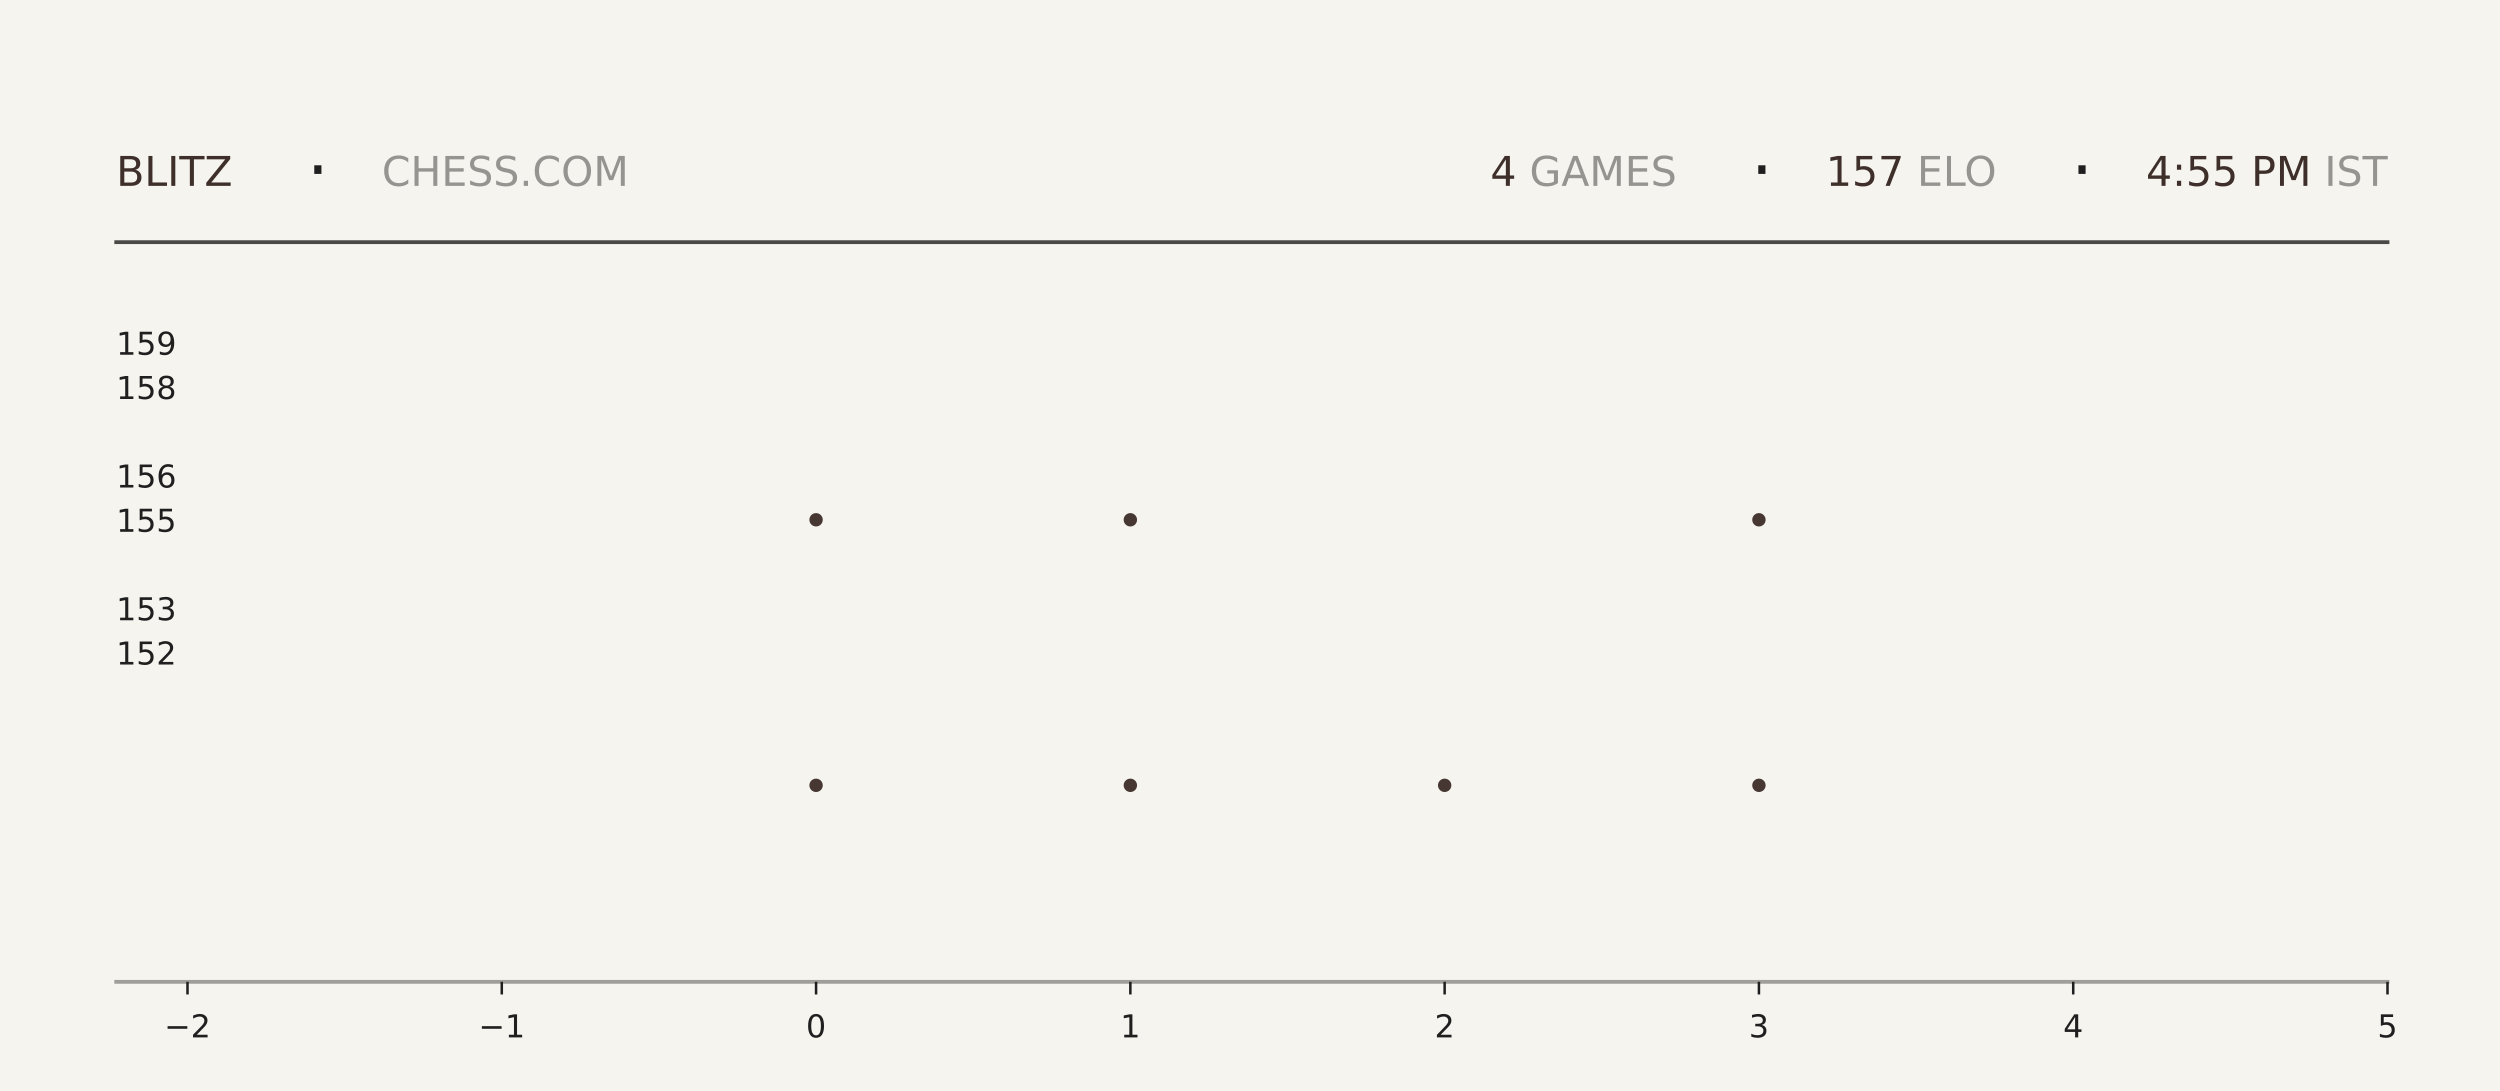
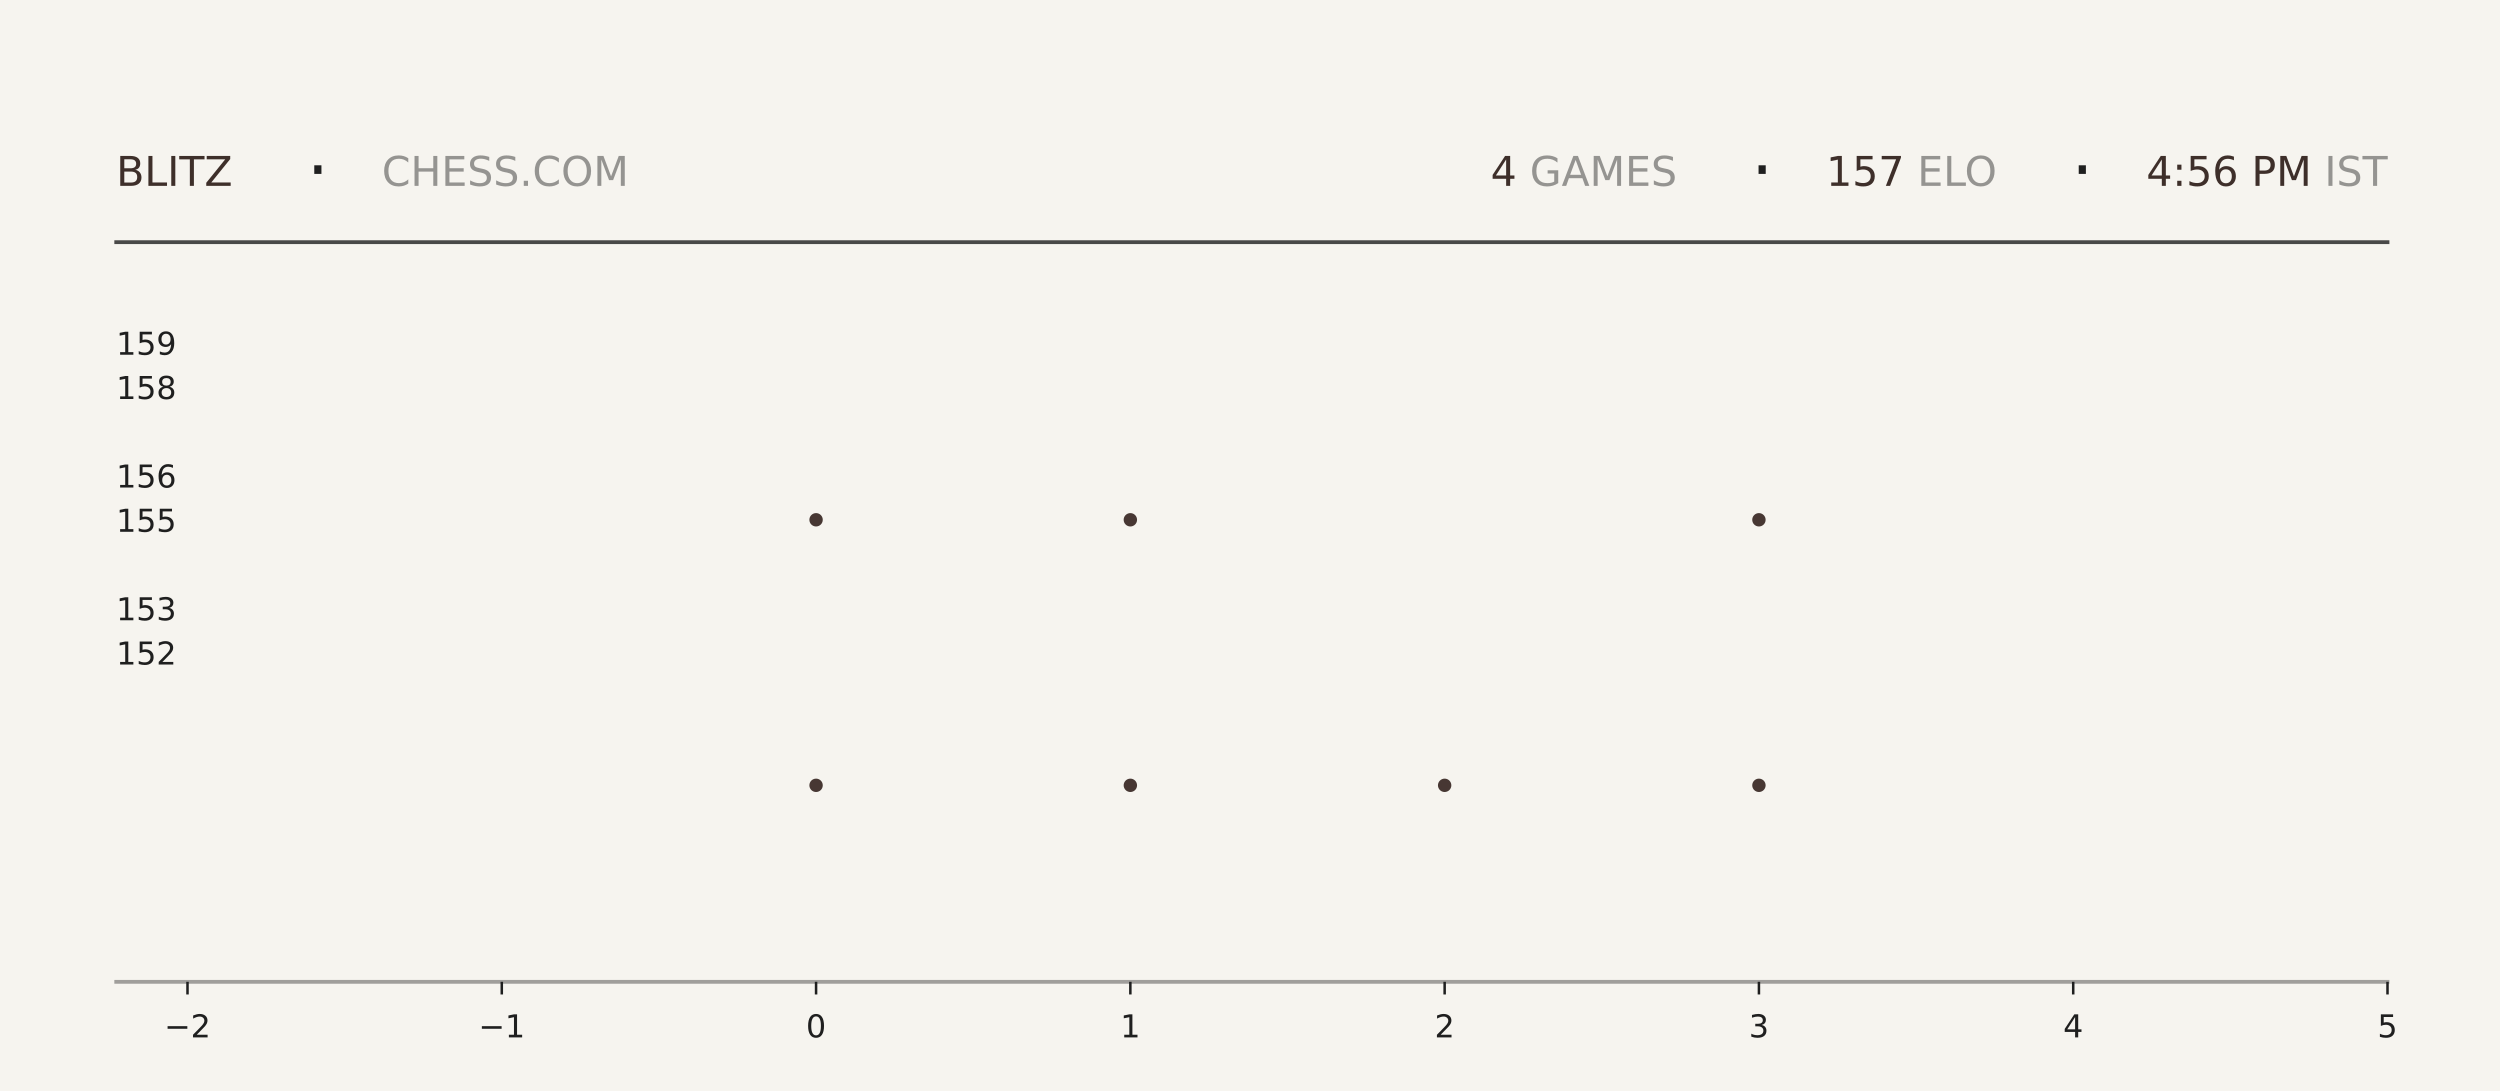
<svg xmlns="http://www.w3.org/2000/svg" xmlns:xlink="http://www.w3.org/1999/xlink" width="792pt" height="345.6pt" viewBox="0 0 792 345.6" version="1.1">
  <defs>
    <style type="text/css">*{stroke-linejoin: round; stroke-linecap: butt}</style>
  </defs>
  <g id="figure_1">
    <g id="patch_1">
      <path d="M 0 345.6  L 792 345.6  L 792 0  L 0 0  z " style="fill: #f6f4ef" />
    </g>
    <g id="axes_1">
      <g id="patch_2">
        <path d="M 59.4 311.04  L 756.36 311.04  L 756.36 103.68  L 59.4 103.68  z " style="fill: #f6f4ef" />
      </g>
      <g id="PathCollection_1">
        <defs>
-           <path id="m54a325f839" d="M 0 2.121  C 0.563 2.121 1.102 1.898 1.5 1.5  C 1.898 1.102 2.121 0.563 2.121 0  C 2.121 -0.563 1.898 -1.102 1.5 -1.5  C 1.102 -1.898 0.563 -2.121 0 -2.121  C -0.563 -2.121 -1.102 -1.898 -1.5 -1.5  C -1.898 -1.102 -2.121 -0.563 -2.121 0  C -2.121 0.563 -1.898 1.102 -1.5 1.5  C -1.102 1.898 -0.563 2.121 0 2.121  z " />
-         </defs>
-         <g clip-path="url(#p51725d07c4)">
-           <use xlink:href="#m54a325f839" x="258.531" y="248.79" style="fill: #3e2f2a; fill-opacity: 0.95" />
-           <use xlink:href="#m54a325f839" x="258.531" y="164.668" style="fill: #3e2f2a; fill-opacity: 0.95" />
+           <path id="mdd411dc851" d="M 0 2.121  C 0.563 2.121 1.102 1.898 1.5 1.5  C 1.898 1.102 2.121 0.563 2.121 0  C 2.121 -0.563 1.898 -1.102 1.5 -1.5  C 1.102 -1.898 0.563 -2.121 0 -2.121  C -0.563 -2.121 -1.102 -1.898 -1.5 -1.5  C -1.898 -1.102 -2.121 -0.563 -2.121 0  C -2.121 0.563 -1.898 1.102 -1.5 1.5  C -1.102 1.898 -0.563 2.121 0 2.121  z " />
+         </defs>
+         <g clip-path="url(#pc7a303e489)">
+           <use xlink:href="#mdd411dc851" x="258.531" y="248.79" style="fill: #3e2f2a; fill-opacity: 0.95" />
+           <use xlink:href="#mdd411dc851" x="258.531" y="164.668" style="fill: #3e2f2a; fill-opacity: 0.95" />
        </g>
      </g>
      <g id="PathCollection_2">
-         <g clip-path="url(#p51725d07c4)">
-           <use xlink:href="#m54a325f839" x="358.097" y="248.79" style="fill: #3e2f2a; fill-opacity: 0.95" />
-           <use xlink:href="#m54a325f839" x="358.097" y="164.668" style="fill: #3e2f2a; fill-opacity: 0.95" />
-           <use xlink:href="#m54a325f839" x="358.097" y="80.547" style="fill: #3e2f2a; fill-opacity: 0.95" />
+         <g clip-path="url(#pc7a303e489)">
+           <use xlink:href="#mdd411dc851" x="358.097" y="248.79" style="fill: #3e2f2a; fill-opacity: 0.95" />
+           <use xlink:href="#mdd411dc851" x="358.097" y="164.668" style="fill: #3e2f2a; fill-opacity: 0.95" />
+           <use xlink:href="#mdd411dc851" x="358.097" y="80.547" style="fill: #3e2f2a; fill-opacity: 0.95" />
        </g>
      </g>
      <g id="PathCollection_3">
-         <g clip-path="url(#p51725d07c4)">
-           <use xlink:href="#m54a325f839" x="457.663" y="248.79" style="fill: #3e2f2a; fill-opacity: 0.95" />
+         <g clip-path="url(#pc7a303e489)">
+           <use xlink:href="#mdd411dc851" x="457.663" y="248.79" style="fill: #3e2f2a; fill-opacity: 0.95" />
        </g>
      </g>
      <g id="PathCollection_4">
-         <g clip-path="url(#p51725d07c4)">
-           <use xlink:href="#m54a325f839" x="557.229" y="248.79" style="fill: #3e2f2a; fill-opacity: 0.95" />
-           <use xlink:href="#m54a325f839" x="557.229" y="164.668" style="fill: #3e2f2a; fill-opacity: 0.95" />
-           <use xlink:href="#m54a325f839" x="557.229" y="80.547" style="fill: #3e2f2a; fill-opacity: 0.95" />
+         <g clip-path="url(#pc7a303e489)">
+           <use xlink:href="#mdd411dc851" x="557.229" y="248.79" style="fill: #3e2f2a; fill-opacity: 0.95" />
+           <use xlink:href="#mdd411dc851" x="557.229" y="164.668" style="fill: #3e2f2a; fill-opacity: 0.95" />
+           <use xlink:href="#mdd411dc851" x="557.229" y="80.547" style="fill: #3e2f2a; fill-opacity: 0.95" />
        </g>
      </g>
      <g id="matplotlib.axis_1">
        <g id="xtick_1">
          <g id="line2d_1">
            <defs>
-               <path id="m5c3ea0c591" d="M 0 0  L 0 4  " style="stroke: #1f1f1f; stroke-width: 0.8" />
+               <path id="mb92df8a80d" d="M 0 0  L 0 4  " style="stroke: #1f1f1f; stroke-width: 0.8" />
            </defs>
            <g>
-               <use xlink:href="#m5c3ea0c591" x="59.4" y="311.04" style="fill: #1f1f1f; stroke: #1f1f1f; stroke-width: 0.8" />
+               <use xlink:href="#mb92df8a80d" x="59.4" y="311.04" style="fill: #1f1f1f; stroke: #1f1f1f; stroke-width: 0.8" />
            </g>
          </g>
          <g id="text_1">
            <g style="fill: #1f1f1f" transform="translate(52.02891 328.6384) scale(0.1 -0.1)">
              <defs>
                <path id="DejaVuSans-2212" d="M 678 2272  L 4684 2272  L 4684 1741  L 678 1741  L 678 2272  z " transform="scale(0.015625)" />
                <path id="DejaVuSans-32" d="M 1228 531  L 3431 531  L 3431 0  L 469 0  L 469 531  Q 828 903 1448 1529  Q 2069 2156 2228 2338  Q 2531 2678 2651 2914  Q 2772 3150 2772 3378  Q 2772 3750 2511 3984  Q 2250 4219 1831 4219  Q 1534 4219 1204 4116  Q 875 4013 500 3803  L 500 4441  Q 881 4594 1212 4672  Q 1544 4750 1819 4750  Q 2544 4750 2975 4387  Q 3406 4025 3406 3419  Q 3406 3131 3298 2873  Q 3191 2616 2906 2266  Q 2828 2175 2409 1742  Q 1991 1309 1228 531  z " transform="scale(0.015625)" />
              </defs>
              <use xlink:href="#DejaVuSans-2212" />
              <use xlink:href="#DejaVuSans-32" transform="translate(83.78906 0)" />
            </g>
          </g>
        </g>
        <g id="xtick_2">
          <g id="line2d_2">
            <g>
-               <use xlink:href="#m5c3ea0c591" x="158.966" y="311.04" style="fill: #1f1f1f; stroke: #1f1f1f; stroke-width: 0.8" />
+               <use xlink:href="#mb92df8a80d" x="158.966" y="311.04" style="fill: #1f1f1f; stroke: #1f1f1f; stroke-width: 0.8" />
            </g>
          </g>
          <g id="text_2">
            <g style="fill: #1f1f1f" transform="translate(151.5946 328.6384) scale(0.1 -0.1)">
              <defs>
                <path id="DejaVuSans-31" d="M 794 531  L 1825 531  L 1825 4091  L 703 3866  L 703 4441  L 1819 4666  L 2450 4666  L 2450 531  L 3481 531  L 3481 0  L 794 0  L 794 531  z " transform="scale(0.015625)" />
              </defs>
              <use xlink:href="#DejaVuSans-2212" />
              <use xlink:href="#DejaVuSans-31" transform="translate(83.78906 0)" />
            </g>
          </g>
        </g>
        <g id="xtick_3">
          <g id="line2d_3">
            <g>
-               <use xlink:href="#m5c3ea0c591" x="258.531" y="311.04" style="fill: #1f1f1f; stroke: #1f1f1f; stroke-width: 0.8" />
+               <use xlink:href="#mb92df8a80d" x="258.531" y="311.04" style="fill: #1f1f1f; stroke: #1f1f1f; stroke-width: 0.8" />
            </g>
          </g>
          <g id="text_3">
            <g style="fill: #1f1f1f" transform="translate(255.3502 328.6384) scale(0.1 -0.1)">
              <defs>
                <path id="DejaVuSans-30" d="M 2034 4250  Q 1547 4250 1301 3770  Q 1056 3291 1056 2328  Q 1056 1369 1301 889  Q 1547 409 2034 409  Q 2525 409 2770 889  Q 3016 1369 3016 2328  Q 3016 3291 2770 3770  Q 2525 4250 2034 4250  z M 2034 4750  Q 2819 4750 3233 4129  Q 3647 3509 3647 2328  Q 3647 1150 3233 529  Q 2819 -91 2034 -91  Q 1250 -91 836 529  Q 422 1150 422 2328  Q 422 3509 836 4129  Q 1250 4750 2034 4750  z " transform="scale(0.015625)" />
              </defs>
              <use xlink:href="#DejaVuSans-30" />
            </g>
          </g>
        </g>
        <g id="xtick_4">
          <g id="line2d_4">
            <g>
-               <use xlink:href="#m5c3ea0c591" x="358.097" y="311.04" style="fill: #1f1f1f; stroke: #1f1f1f; stroke-width: 0.8" />
+               <use xlink:href="#mb92df8a80d" x="358.097" y="311.04" style="fill: #1f1f1f; stroke: #1f1f1f; stroke-width: 0.8" />
            </g>
          </g>
          <g id="text_4">
            <g style="fill: #1f1f1f" transform="translate(354.9159 328.6384) scale(0.1 -0.1)">
              <use xlink:href="#DejaVuSans-31" />
            </g>
          </g>
        </g>
        <g id="xtick_5">
          <g id="line2d_5">
            <g>
-               <use xlink:href="#m5c3ea0c591" x="457.663" y="311.04" style="fill: #1f1f1f; stroke: #1f1f1f; stroke-width: 0.8" />
+               <use xlink:href="#mb92df8a80d" x="457.663" y="311.04" style="fill: #1f1f1f; stroke: #1f1f1f; stroke-width: 0.8" />
            </g>
          </g>
          <g id="text_5">
            <g style="fill: #1f1f1f" transform="translate(454.4816 328.6384) scale(0.1 -0.1)">
              <use xlink:href="#DejaVuSans-32" />
            </g>
          </g>
        </g>
        <g id="xtick_6">
          <g id="line2d_6">
            <g>
-               <use xlink:href="#m5c3ea0c591" x="557.229" y="311.04" style="fill: #1f1f1f; stroke: #1f1f1f; stroke-width: 0.8" />
+               <use xlink:href="#mb92df8a80d" x="557.229" y="311.04" style="fill: #1f1f1f; stroke: #1f1f1f; stroke-width: 0.8" />
            </g>
          </g>
          <g id="text_6">
            <g style="fill: #1f1f1f" transform="translate(554.0473 328.6384) scale(0.1 -0.1)">
              <defs>
                <path id="DejaVuSans-33" d="M 2597 2516  Q 3050 2419 3304 2112  Q 3559 1806 3559 1356  Q 3559 666 3084 287  Q 2609 -91 1734 -91  Q 1441 -91 1130 -33  Q 819 25 488 141  L 488 750  Q 750 597 1062 519  Q 1375 441 1716 441  Q 2309 441 2620 675  Q 2931 909 2931 1356  Q 2931 1769 2642 2001  Q 2353 2234 1838 2234  L 1294 2234  L 1294 2753  L 1863 2753  Q 2328 2753 2575 2939  Q 2822 3125 2822 3475  Q 2822 3834 2567 4026  Q 2313 4219 1838 4219  Q 1578 4219 1281 4162  Q 984 4106 628 3988  L 628 4550  Q 988 4650 1302 4700  Q 1616 4750 1894 4750  Q 2613 4750 3031 4423  Q 3450 4097 3450 3541  Q 3450 3153 3228 2886  Q 3006 2619 2597 2516  z " transform="scale(0.015625)" />
              </defs>
              <use xlink:href="#DejaVuSans-33" />
            </g>
          </g>
        </g>
        <g id="xtick_7">
          <g id="line2d_7">
            <g>
-               <use xlink:href="#m5c3ea0c591" x="656.794" y="311.04" style="fill: #1f1f1f; stroke: #1f1f1f; stroke-width: 0.8" />
+               <use xlink:href="#mb92df8a80d" x="656.794" y="311.04" style="fill: #1f1f1f; stroke: #1f1f1f; stroke-width: 0.8" />
            </g>
          </g>
          <g id="text_7">
            <g style="fill: #1f1f1f" transform="translate(653.613 328.6384) scale(0.1 -0.1)">
              <defs>
                <path id="DejaVuSans-34" d="M 2419 4116  L 825 1625  L 2419 1625  L 2419 4116  z M 2253 4666  L 3047 4666  L 3047 1625  L 3713 1625  L 3713 1100  L 3047 1100  L 3047 0  L 2419 0  L 2419 1100  L 313 1100  L 313 1709  L 2253 4666  z " transform="scale(0.015625)" />
              </defs>
              <use xlink:href="#DejaVuSans-34" />
            </g>
          </g>
        </g>
        <g id="xtick_8">
          <g id="line2d_8">
            <g>
-               <use xlink:href="#m5c3ea0c591" x="756.36" y="311.04" style="fill: #1f1f1f; stroke: #1f1f1f; stroke-width: 0.8" />
+               <use xlink:href="#mb92df8a80d" x="756.36" y="311.04" style="fill: #1f1f1f; stroke: #1f1f1f; stroke-width: 0.8" />
            </g>
          </g>
          <g id="text_8">
            <g style="fill: #1f1f1f" transform="translate(753.1788 328.6384) scale(0.1 -0.1)">
              <defs>
                <path id="DejaVuSans-35" d="M 691 4666  L 3169 4666  L 3169 4134  L 1269 4134  L 1269 2991  Q 1406 3038 1543 3061  Q 1681 3084 1819 3084  Q 2600 3084 3056 2656  Q 3513 2228 3513 1497  Q 3513 744 3044 326  Q 2575 -91 1722 -91  Q 1428 -91 1123 -41  Q 819 9 494 109  L 494 744  Q 775 591 1075 516  Q 1375 441 1709 441  Q 2250 441 2565 725  Q 2881 1009 2881 1497  Q 2881 1984 2565 2268  Q 2250 2553 1709 2553  Q 1456 2553 1204 2497  Q 953 2441 691 2322  L 691 4666  z " transform="scale(0.015625)" />
              </defs>
              <use xlink:href="#DejaVuSans-35" />
            </g>
          </g>
        </g>
      </g>
      <g id="matplotlib.axis_2">
        <g id="ytick_1">
          <g id="line2d_9" />
          <g id="text_9">
            <g style="fill: #1f1f1f" transform="translate(36.8125 210.5283) scale(0.1 -0.1)">
              <use xlink:href="#DejaVuSans-31" />
              <use xlink:href="#DejaVuSans-35" transform="translate(63.62305 0)" />
              <use xlink:href="#DejaVuSans-32" transform="translate(127.2461 0)" />
            </g>
          </g>
        </g>
        <g id="ytick_2">
          <g id="line2d_10" />
          <g id="text_10">
            <g style="fill: #1f1f1f" transform="translate(36.8125 196.508) scale(0.1 -0.1)">
              <use xlink:href="#DejaVuSans-31" />
              <use xlink:href="#DejaVuSans-35" transform="translate(63.62305 0)" />
              <use xlink:href="#DejaVuSans-33" transform="translate(127.2461 0)" />
            </g>
          </g>
        </g>
        <g id="ytick_3">
          <g id="line2d_11" />
          <g id="text_11">
            <g style="fill: #1f1f1f" transform="translate(36.8125 168.4675) scale(0.1 -0.1)">
              <use xlink:href="#DejaVuSans-31" />
              <use xlink:href="#DejaVuSans-35" transform="translate(63.62305 0)" />
              <use xlink:href="#DejaVuSans-35" transform="translate(127.2461 0)" />
            </g>
          </g>
        </g>
        <g id="ytick_4">
          <g id="line2d_12" />
          <g id="text_12">
            <g style="fill: #1f1f1f" transform="translate(36.8125 154.4472) scale(0.1 -0.1)">
              <defs>
                <path id="DejaVuSans-36" d="M 2113 2584  Q 1688 2584 1439 2293  Q 1191 2003 1191 1497  Q 1191 994 1439 701  Q 1688 409 2113 409  Q 2538 409 2786 701  Q 3034 994 3034 1497  Q 3034 2003 2786 2293  Q 2538 2584 2113 2584  z M 3366 4563  L 3366 3988  Q 3128 4100 2886 4159  Q 2644 4219 2406 4219  Q 1781 4219 1451 3797  Q 1122 3375 1075 2522  Q 1259 2794 1537 2939  Q 1816 3084 2150 3084  Q 2853 3084 3261 2657  Q 3669 2231 3669 1497  Q 3669 778 3244 343  Q 2819 -91 2113 -91  Q 1303 -91 875 529  Q 447 1150 447 2328  Q 447 3434 972 4092  Q 1497 4750 2381 4750  Q 2619 4750 2861 4703  Q 3103 4656 3366 4563  z " transform="scale(0.015625)" />
              </defs>
              <use xlink:href="#DejaVuSans-31" />
              <use xlink:href="#DejaVuSans-35" transform="translate(63.62305 0)" />
              <use xlink:href="#DejaVuSans-36" transform="translate(127.2461 0)" />
            </g>
          </g>
        </g>
        <g id="ytick_5">
          <g id="line2d_13" />
          <g id="text_13">
            <g style="fill: #1f1f1f" transform="translate(36.8125 126.4066) scale(0.1 -0.1)">
              <defs>
                <path id="DejaVuSans-38" d="M 2034 2216  Q 1584 2216 1326 1975  Q 1069 1734 1069 1313  Q 1069 891 1326 650  Q 1584 409 2034 409  Q 2484 409 2743 651  Q 3003 894 3003 1313  Q 3003 1734 2745 1975  Q 2488 2216 2034 2216  z M 1403 2484  Q 997 2584 770 2862  Q 544 3141 544 3541  Q 544 4100 942 4425  Q 1341 4750 2034 4750  Q 2731 4750 3128 4425  Q 3525 4100 3525 3541  Q 3525 3141 3298 2862  Q 3072 2584 2669 2484  Q 3125 2378 3379 2068  Q 3634 1759 3634 1313  Q 3634 634 3220 271  Q 2806 -91 2034 -91  Q 1263 -91 848 271  Q 434 634 434 1313  Q 434 1759 690 2068  Q 947 2378 1403 2484  z M 1172 3481  Q 1172 3119 1398 2916  Q 1625 2713 2034 2713  Q 2441 2713 2670 2916  Q 2900 3119 2900 3481  Q 2900 3844 2670 4047  Q 2441 4250 2034 4250  Q 1625 4250 1398 4047  Q 1172 3844 1172 3481  z " transform="scale(0.015625)" />
              </defs>
              <use xlink:href="#DejaVuSans-31" />
              <use xlink:href="#DejaVuSans-35" transform="translate(63.62305 0)" />
              <use xlink:href="#DejaVuSans-38" transform="translate(127.2461 0)" />
            </g>
          </g>
        </g>
        <g id="ytick_6">
          <g id="line2d_14" />
          <g id="text_14">
            <g style="fill: #1f1f1f" transform="translate(36.8125 112.3863) scale(0.1 -0.1)">
              <defs>
                <path id="DejaVuSans-39" d="M 703 97  L 703 672  Q 941 559 1184 500  Q 1428 441 1663 441  Q 2288 441 2617 861  Q 2947 1281 2994 2138  Q 2813 1869 2534 1725  Q 2256 1581 1919 1581  Q 1219 1581 811 2004  Q 403 2428 403 3163  Q 403 3881 828 4315  Q 1253 4750 1959 4750  Q 2769 4750 3195 4129  Q 3622 3509 3622 2328  Q 3622 1225 3098 567  Q 2575 -91 1691 -91  Q 1453 -91 1209 -44  Q 966 3 703 97  z M 1959 2075  Q 2384 2075 2632 2365  Q 2881 2656 2881 3163  Q 2881 3666 2632 3958  Q 2384 4250 1959 4250  Q 1534 4250 1286 3958  Q 1038 3666 1038 3163  Q 1038 2656 1286 2365  Q 1534 2075 1959 2075  z " transform="scale(0.015625)" />
              </defs>
              <use xlink:href="#DejaVuSans-31" />
              <use xlink:href="#DejaVuSans-35" transform="translate(63.62305 0)" />
              <use xlink:href="#DejaVuSans-39" transform="translate(127.2461 0)" />
            </g>
          </g>
        </g>
      </g>
    </g>
    <g id="line2d_15">
      <path d="M 36.82 76.723  L 756.36 76.723  " style="fill: none; stroke: #1f1f1f; stroke-opacity: 0.8; stroke-width: 1.2; stroke-linecap: square" />
    </g>
    <g id="line2d_16">
      <path d="M 36.82 311.04  L 756.36 311.04  " style="fill: none; stroke: #1f1f1f; stroke-opacity: 0.4; stroke-width: 1.2; stroke-linecap: square" />
    </g>
    <g id="text_15">
      <g style="fill: #3e2f2a" transform="translate(36.82 58.88319) scale(0.13 -0.13)">
        <defs>
          <path id="DejaVuSans-42" d="M 1259 2228  L 1259 519  L 2272 519  Q 2781 519 3026 730  Q 3272 941 3272 1375  Q 3272 1813 3026 2020  Q 2781 2228 2272 2228  L 1259 2228  z M 1259 4147  L 1259 2741  L 2194 2741  Q 2656 2741 2882 2914  Q 3109 3088 3109 3444  Q 3109 3797 2882 3972  Q 2656 4147 2194 4147  L 1259 4147  z M 628 4666  L 2241 4666  Q 2963 4666 3353 4366  Q 3744 4066 3744 3513  Q 3744 3084 3544 2831  Q 3344 2578 2956 2516  Q 3422 2416 3680 2098  Q 3938 1781 3938 1306  Q 3938 681 3513 340  Q 3088 0 2303 0  L 628 0  L 628 4666  z " transform="scale(0.015625)" />
          <path id="DejaVuSans-4c" d="M 628 4666  L 1259 4666  L 1259 531  L 3531 531  L 3531 0  L 628 0  L 628 4666  z " transform="scale(0.015625)" />
          <path id="DejaVuSans-49" d="M 628 4666  L 1259 4666  L 1259 0  L 628 0  L 628 4666  z " transform="scale(0.015625)" />
          <path id="DejaVuSans-54" d="M -19 4666  L 3928 4666  L 3928 4134  L 2272 4134  L 2272 0  L 1638 0  L 1638 4134  L -19 4134  L -19 4666  z " transform="scale(0.015625)" />
          <path id="DejaVuSans-5a" d="M 359 4666  L 4025 4666  L 4025 4184  L 1075 531  L 4097 531  L 4097 0  L 288 0  L 288 481  L 3238 4134  L 359 4134  L 359 4666  z " transform="scale(0.015625)" />
        </defs>
        <use xlink:href="#DejaVuSans-42" />
        <use xlink:href="#DejaVuSans-4c" transform="translate(68.60352 0)" />
        <use xlink:href="#DejaVuSans-49" transform="translate(124.3164 0)" />
        <use xlink:href="#DejaVuSans-54" transform="translate(153.8086 0)" />
        <use xlink:href="#DejaVuSans-5a" transform="translate(214.8926 0)" />
      </g>
    </g>
    <g id="text_16">
      <g style="fill: #1f1f1f" transform="translate(97.21 61.36662) scale(0.22 -0.22)">
        <defs>
          <path id="DejaVuSans-b7" d="M 684 2619  L 1344 2619  L 1344 1825  L 684 1825  L 684 2619  z " transform="scale(0.015625)" />
        </defs>
        <use xlink:href="#DejaVuSans-b7" />
      </g>
    </g>
    <g id="text_17">
      <g style="fill: #1f1f1f; opacity: 0.45" transform="translate(120.97 58.88319) scale(0.13 -0.13)">
        <defs>
          <path id="DejaVuSans-43" d="M 4122 4306  L 4122 3641  Q 3803 3938 3442 4084  Q 3081 4231 2675 4231  Q 1875 4231 1450 3742  Q 1025 3253 1025 2328  Q 1025 1406 1450 917  Q 1875 428 2675 428  Q 3081 428 3442 575  Q 3803 722 4122 1019  L 4122 359  Q 3791 134 3420 21  Q 3050 -91 2638 -91  Q 1578 -91 968 557  Q 359 1206 359 2328  Q 359 3453 968 4101  Q 1578 4750 2638 4750  Q 3056 4750 3426 4639  Q 3797 4528 4122 4306  z " transform="scale(0.015625)" />
          <path id="DejaVuSans-48" d="M 628 4666  L 1259 4666  L 1259 2753  L 3553 2753  L 3553 4666  L 4184 4666  L 4184 0  L 3553 0  L 3553 2222  L 1259 2222  L 1259 0  L 628 0  L 628 4666  z " transform="scale(0.015625)" />
          <path id="DejaVuSans-45" d="M 628 4666  L 3578 4666  L 3578 4134  L 1259 4134  L 1259 2753  L 3481 2753  L 3481 2222  L 1259 2222  L 1259 531  L 3634 531  L 3634 0  L 628 0  L 628 4666  z " transform="scale(0.015625)" />
          <path id="DejaVuSans-53" d="M 3425 4513  L 3425 3897  Q 3066 4069 2747 4153  Q 2428 4238 2131 4238  Q 1616 4238 1336 4038  Q 1056 3838 1056 3469  Q 1056 3159 1242 3001  Q 1428 2844 1947 2747  L 2328 2669  Q 3034 2534 3370 2195  Q 3706 1856 3706 1288  Q 3706 609 3251 259  Q 2797 -91 1919 -91  Q 1588 -91 1214 -16  Q 841 59 441 206  L 441 856  Q 825 641 1194 531  Q 1563 422 1919 422  Q 2459 422 2753 634  Q 3047 847 3047 1241  Q 3047 1584 2836 1778  Q 2625 1972 2144 2069  L 1759 2144  Q 1053 2284 737 2584  Q 422 2884 422 3419  Q 422 4038 858 4394  Q 1294 4750 2059 4750  Q 2388 4750 2728 4690  Q 3069 4631 3425 4513  z " transform="scale(0.015625)" />
          <path id="DejaVuSans-2e" d="M 684 794  L 1344 794  L 1344 0  L 684 0  L 684 794  z " transform="scale(0.015625)" />
          <path id="DejaVuSans-4f" d="M 2522 4238  Q 1834 4238 1429 3725  Q 1025 3213 1025 2328  Q 1025 1447 1429 934  Q 1834 422 2522 422  Q 3209 422 3611 934  Q 4013 1447 4013 2328  Q 4013 3213 3611 3725  Q 3209 4238 2522 4238  z M 2522 4750  Q 3503 4750 4090 4092  Q 4678 3434 4678 2328  Q 4678 1225 4090 567  Q 3503 -91 2522 -91  Q 1538 -91 948 565  Q 359 1222 359 2328  Q 359 3434 948 4092  Q 1538 4750 2522 4750  z " transform="scale(0.015625)" />
          <path id="DejaVuSans-4d" d="M 628 4666  L 1569 4666  L 2759 1491  L 3956 4666  L 4897 4666  L 4897 0  L 4281 0  L 4281 4097  L 3078 897  L 2444 897  L 1241 4097  L 1241 0  L 628 0  L 628 4666  z " transform="scale(0.015625)" />
        </defs>
        <use xlink:href="#DejaVuSans-43" />
        <use xlink:href="#DejaVuSans-48" transform="translate(69.82422 0)" />
        <use xlink:href="#DejaVuSans-45" transform="translate(145.0195 0)" />
        <use xlink:href="#DejaVuSans-53" transform="translate(208.2031 0)" />
        <use xlink:href="#DejaVuSans-53" transform="translate(271.6797 0)" />
        <use xlink:href="#DejaVuSans-2e" transform="translate(335.1562 0)" />
        <use xlink:href="#DejaVuSans-43" transform="translate(366.9434 0)" />
        <use xlink:href="#DejaVuSans-4f" transform="translate(436.7676 0)" />
        <use xlink:href="#DejaVuSans-4d" transform="translate(515.4785 0)" />
      </g>
    </g>
    <g id="text_18">
-       <g style="fill: #3e2f2a" transform="translate(472.14 58.88319) scale(0.13 -0.13)">
+       <g style="fill: #3e2f2a" transform="translate(472.23 58.88319) scale(0.13 -0.13)">
        <use xlink:href="#DejaVuSans-34" />
      </g>
    </g>
    <g id="text_19">
-       <g style="fill: #1f1f1f; opacity: 0.45" transform="translate(480.42 58.88319) scale(0.13 -0.13)">
+       <g style="fill: #1f1f1f; opacity: 0.45" transform="translate(480.51 58.88319) scale(0.13 -0.13)">
        <defs>
          <path id="DejaVuSans-20" transform="scale(0.015625)" />
          <path id="DejaVuSans-47" d="M 3809 666  L 3809 1919  L 2778 1919  L 2778 2438  L 4434 2438  L 4434 434  Q 4069 175 3628 42  Q 3188 -91 2688 -91  Q 1594 -91 976 548  Q 359 1188 359 2328  Q 359 3472 976 4111  Q 1594 4750 2688 4750  Q 3144 4750 3555 4637  Q 3966 4525 4313 4306  L 4313 3634  Q 3963 3931 3569 4081  Q 3175 4231 2741 4231  Q 1884 4231 1454 3753  Q 1025 3275 1025 2328  Q 1025 1384 1454 906  Q 1884 428 2741 428  Q 3075 428 3337 486  Q 3600 544 3809 666  z " transform="scale(0.015625)" />
          <path id="DejaVuSans-41" d="M 2188 4044  L 1331 1722  L 3047 1722  L 2188 4044  z M 1831 4666  L 2547 4666  L 4325 0  L 3669 0  L 3244 1197  L 1141 1197  L 716 0  L 50 0  L 1831 4666  z " transform="scale(0.015625)" />
        </defs>
        <use xlink:href="#DejaVuSans-20" />
        <use xlink:href="#DejaVuSans-47" transform="translate(31.78711 0)" />
        <use xlink:href="#DejaVuSans-41" transform="translate(109.2773 0)" />
        <use xlink:href="#DejaVuSans-4d" transform="translate(177.6855 0)" />
        <use xlink:href="#DejaVuSans-45" transform="translate(263.9648 0)" />
        <use xlink:href="#DejaVuSans-53" transform="translate(327.1484 0)" />
      </g>
    </g>
    <g id="text_20">
-       <g style="fill: #1f1f1f" transform="translate(554.67 61.36662) scale(0.22 -0.22)">
+       <g style="fill: #1f1f1f" transform="translate(554.76 61.36662) scale(0.22 -0.22)">
        <use xlink:href="#DejaVuSans-b7" />
      </g>
    </g>
    <g id="text_21">
-       <g style="fill: #3e2f2a" transform="translate(578.43 58.88319) scale(0.13 -0.13)">
+       <g style="fill: #3e2f2a" transform="translate(578.52 58.88319) scale(0.13 -0.13)">
        <defs>
          <path id="DejaVuSans-37" d="M 525 4666  L 3525 4666  L 3525 4397  L 1831 0  L 1172 0  L 2766 4134  L 525 4134  L 525 4666  z " transform="scale(0.015625)" />
        </defs>
        <use xlink:href="#DejaVuSans-31" />
        <use xlink:href="#DejaVuSans-35" transform="translate(63.62305 0)" />
        <use xlink:href="#DejaVuSans-37" transform="translate(127.2461 0)" />
      </g>
    </g>
    <g id="text_22">
-       <g style="fill: #1f1f1f; opacity: 0.45" transform="translate(603.18 58.88319) scale(0.13 -0.13)">
+       <g style="fill: #1f1f1f; opacity: 0.45" transform="translate(603.27 58.88319) scale(0.13 -0.13)">
        <use xlink:href="#DejaVuSans-20" />
        <use xlink:href="#DejaVuSans-45" transform="translate(31.78711 0)" />
        <use xlink:href="#DejaVuSans-4c" transform="translate(94.9707 0)" />
        <use xlink:href="#DejaVuSans-4f" transform="translate(147.0586 0)" />
      </g>
    </g>
    <g id="text_23">
-       <g style="fill: #1f1f1f" transform="translate(656.1 61.36662) scale(0.22 -0.22)">
+       <g style="fill: #1f1f1f" transform="translate(656.19 61.36662) scale(0.22 -0.22)">
        <use xlink:href="#DejaVuSans-b7" />
      </g>
    </g>
    <g id="text_24">
-       <g style="fill: #3e2f2a" transform="translate(679.86 58.88319) scale(0.13 -0.13)">
+       <g style="fill: #3e2f2a" transform="translate(679.95 58.88319) scale(0.13 -0.13)">
        <defs>
          <path id="DejaVuSans-3a" d="M 750 794  L 1409 794  L 1409 0  L 750 0  L 750 794  z M 750 3309  L 1409 3309  L 1409 2516  L 750 2516  L 750 3309  z " transform="scale(0.015625)" />
          <path id="DejaVuSans-50" d="M 1259 4147  L 1259 2394  L 2053 2394  Q 2494 2394 2734 2622  Q 2975 2850 2975 3272  Q 2975 3691 2734 3919  Q 2494 4147 2053 4147  L 1259 4147  z M 628 4666  L 2053 4666  Q 2838 4666 3239 4311  Q 3641 3956 3641 3272  Q 3641 2581 3239 2228  Q 2838 1875 2053 1875  L 1259 1875  L 1259 0  L 628 0  L 628 4666  z " transform="scale(0.015625)" />
        </defs>
        <use xlink:href="#DejaVuSans-34" />
        <use xlink:href="#DejaVuSans-3a" transform="translate(63.62305 0)" />
        <use xlink:href="#DejaVuSans-35" transform="translate(97.31445 0)" />
-         <use xlink:href="#DejaVuSans-35" transform="translate(160.9375 0)" />
+         <use xlink:href="#DejaVuSans-36" transform="translate(160.9375 0)" />
        <use xlink:href="#DejaVuSans-20" transform="translate(224.5605 0)" />
        <use xlink:href="#DejaVuSans-50" transform="translate(256.3477 0)" />
        <use xlink:href="#DejaVuSans-4d" transform="translate(316.6504 0)" />
      </g>
    </g>
    <g id="text_25">
      <g style="fill: #1f1f1f; opacity: 0.45" transform="translate(732.24 58.88319) scale(0.13 -0.13)">
        <use xlink:href="#DejaVuSans-20" />
        <use xlink:href="#DejaVuSans-49" transform="translate(31.78711 0)" />
        <use xlink:href="#DejaVuSans-53" transform="translate(61.2793 0)" />
        <use xlink:href="#DejaVuSans-54" transform="translate(124.7559 0)" />
      </g>
    </g>
  </g>
  <defs>
-     <clipPath id="p51725d07c4">
+     <clipPath id="pc7a303e489">
      <rect x="59.4" y="103.68" width="696.96" height="207.36" />
    </clipPath>
  </defs>
</svg>
